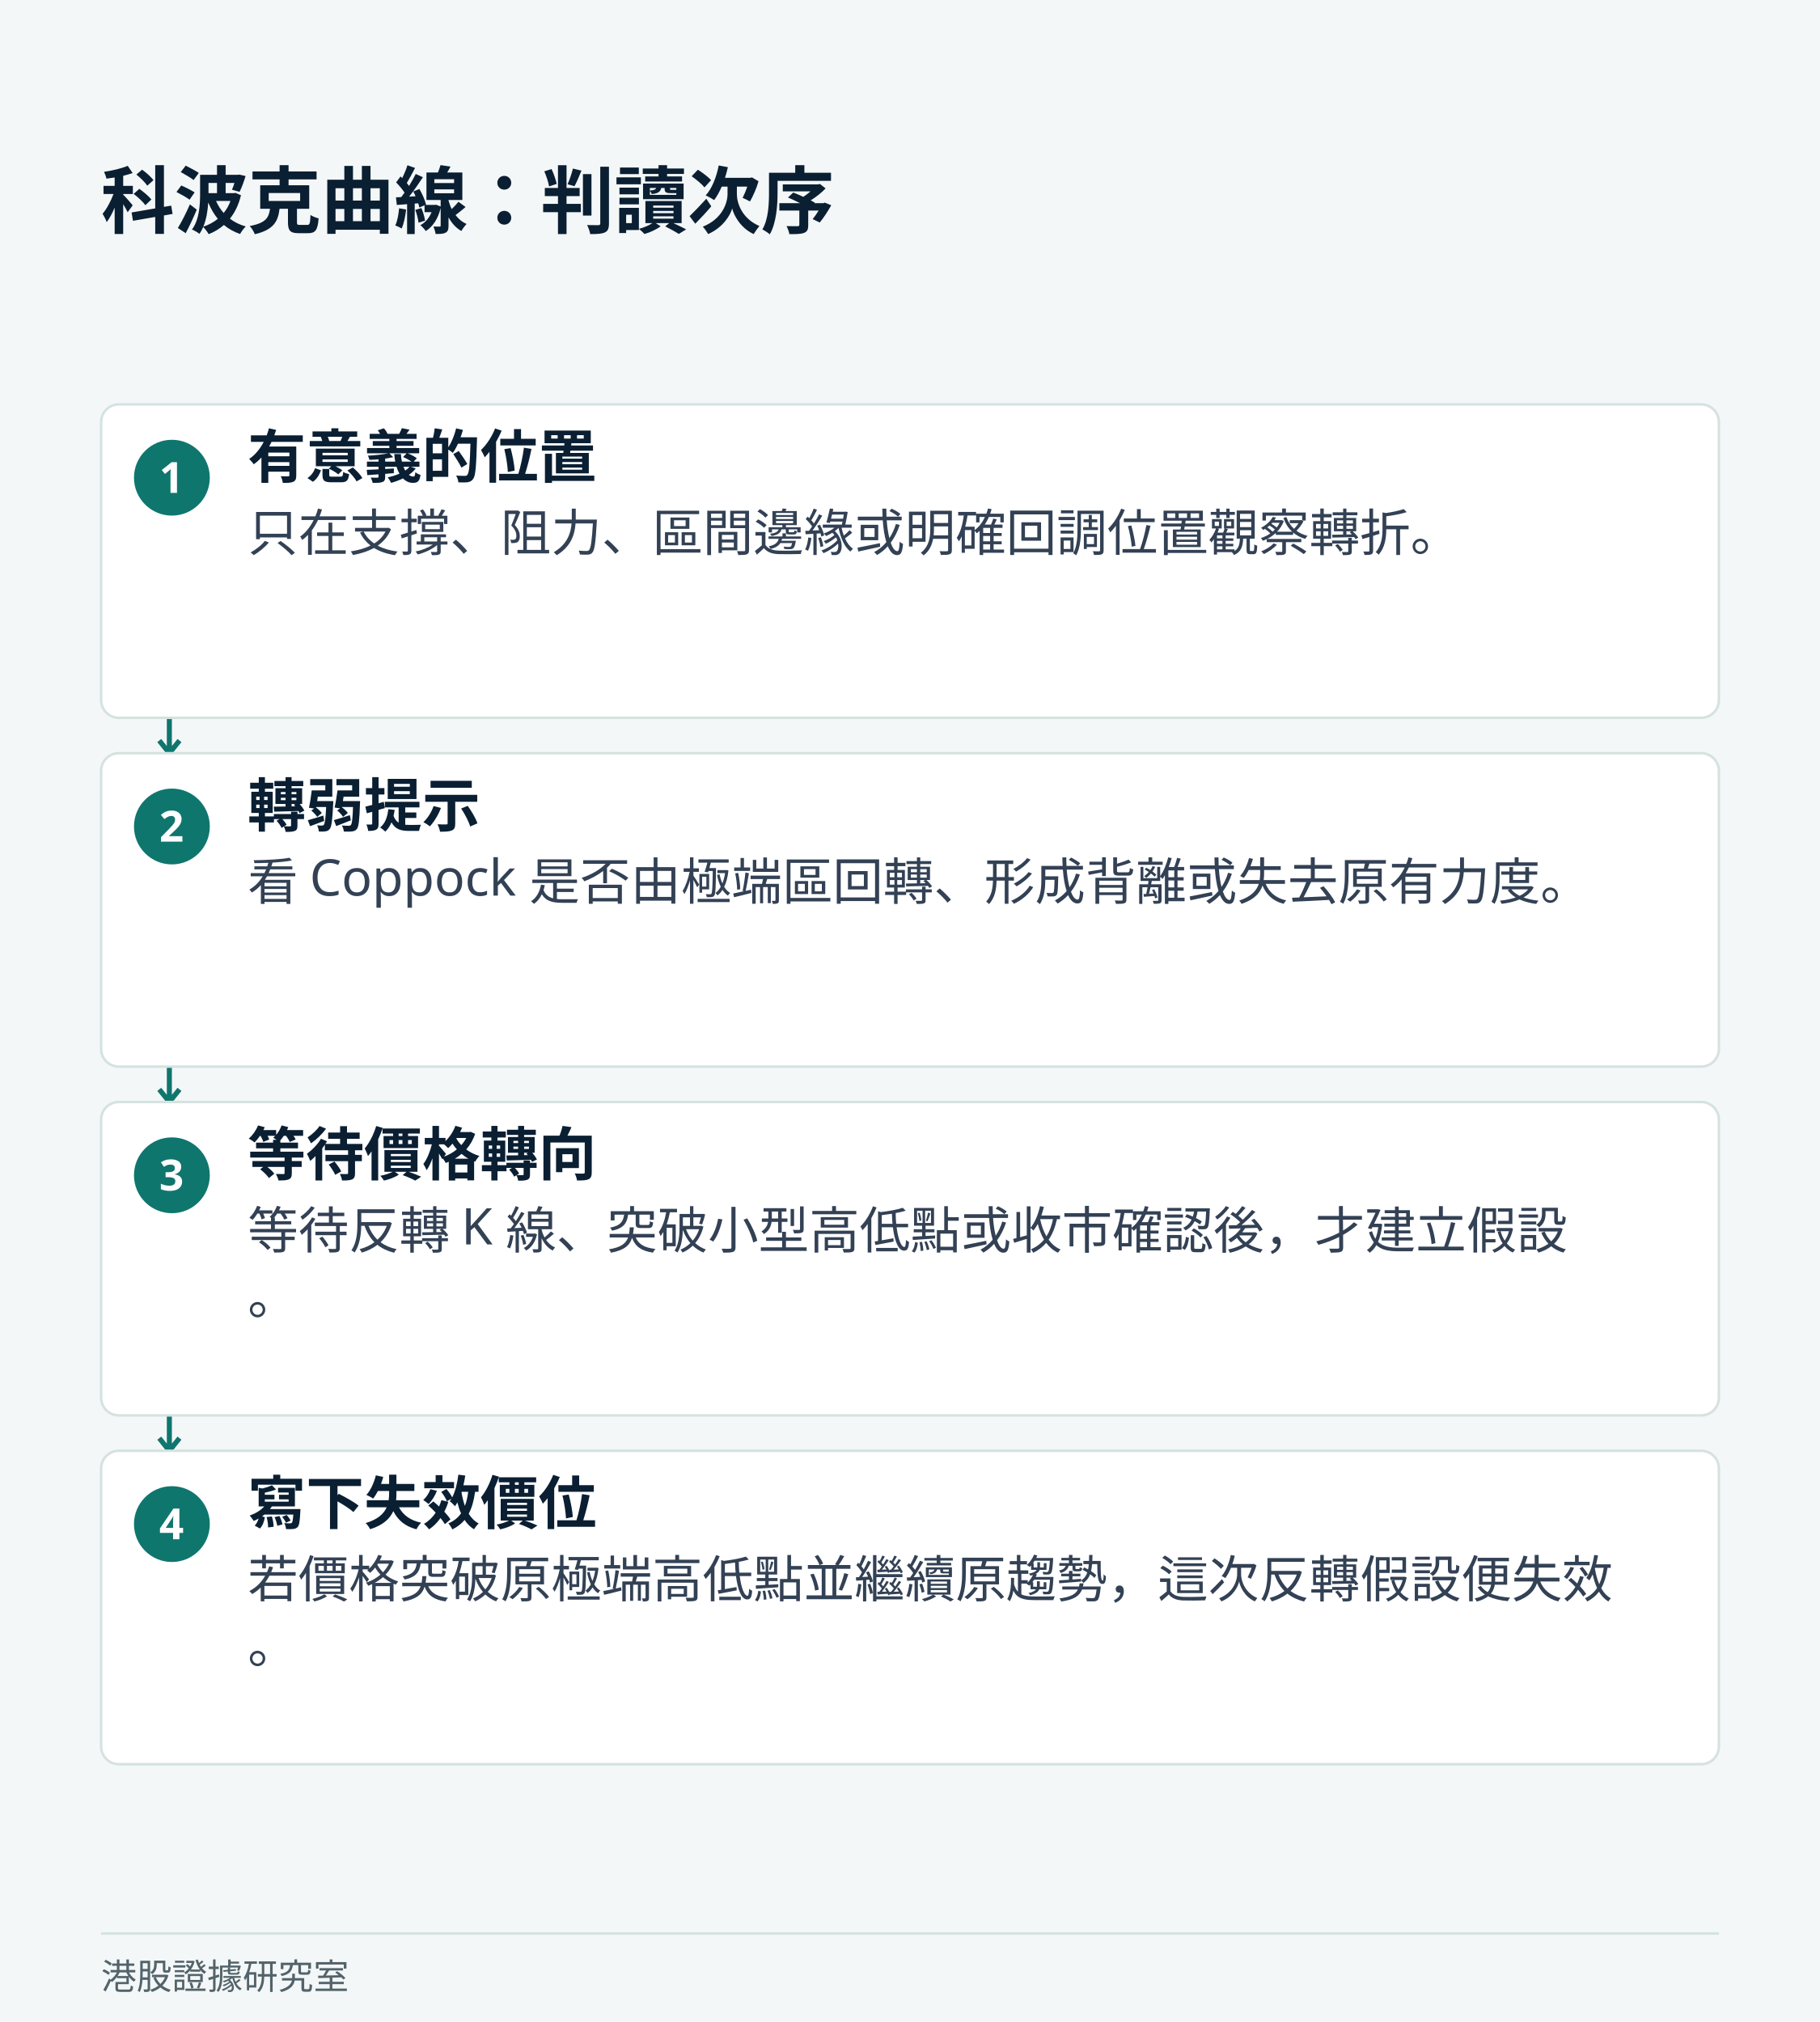
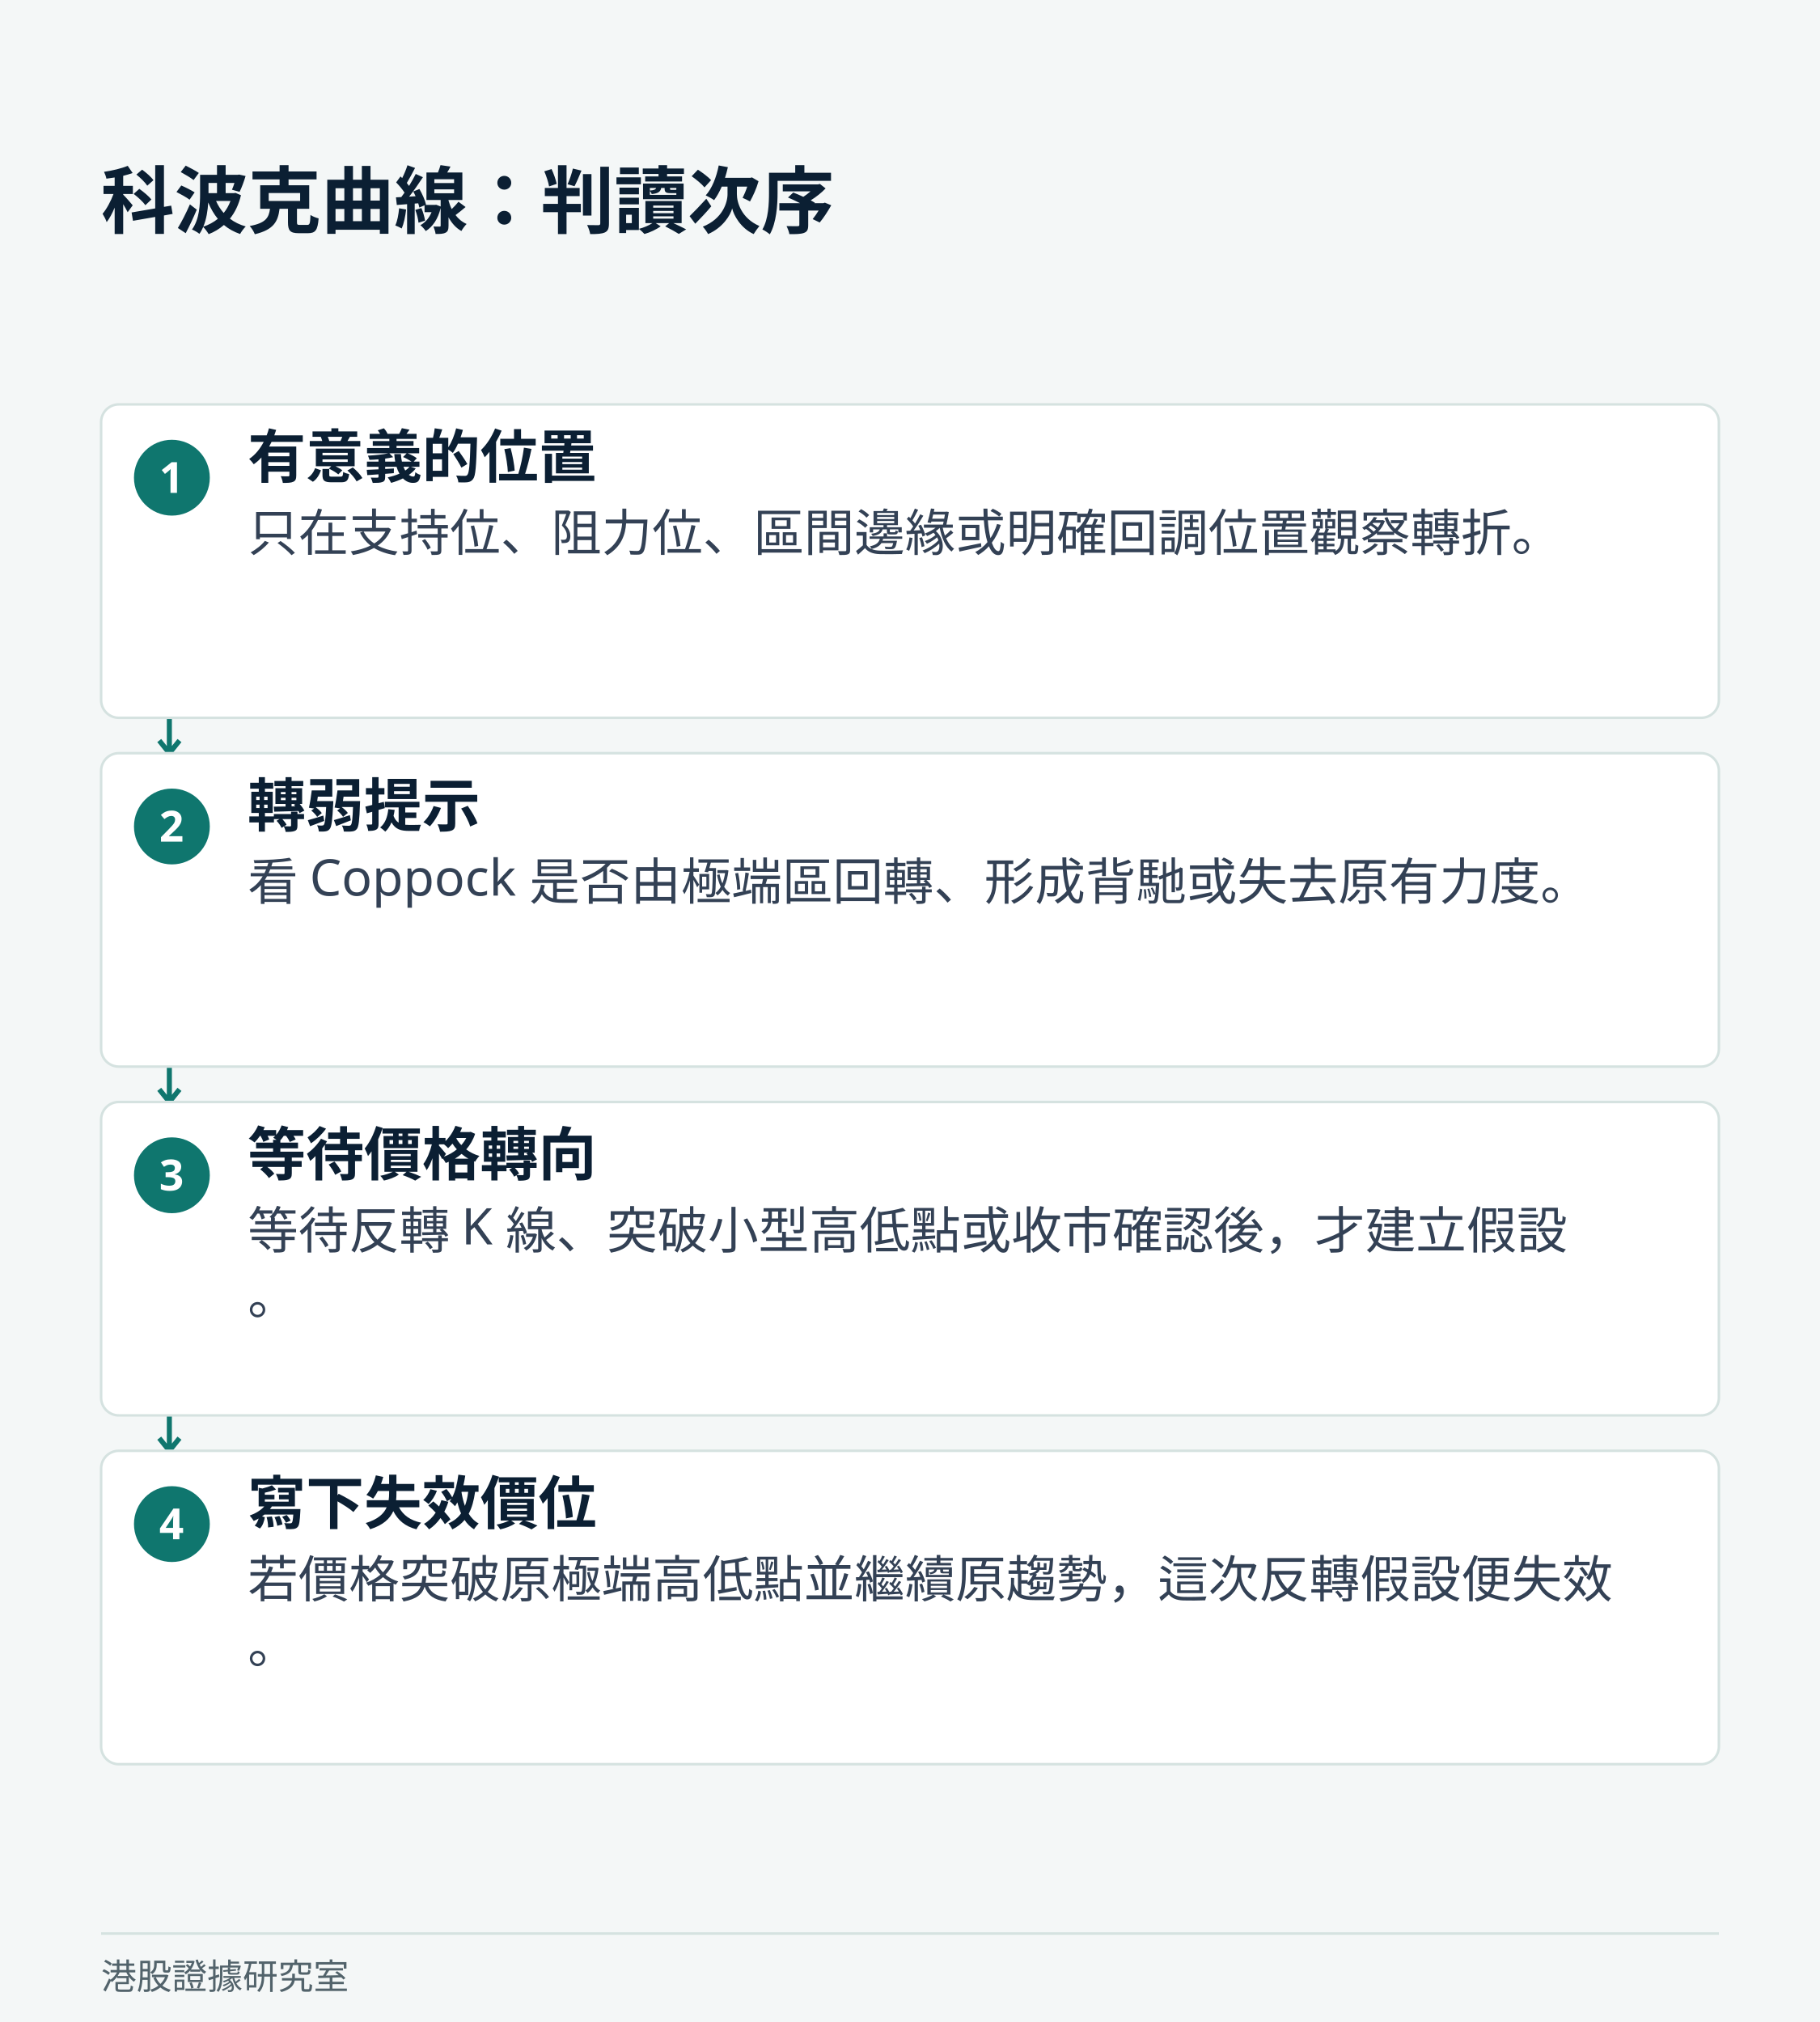
<svg xmlns="http://www.w3.org/2000/svg" width="720" height="800" viewBox="0 0 720 800" role="img" aria-labelledby="title desc">
  <rect width="720" height="800" fill="#f4f7f7" />
  <g font-family="Microsoft JhengHei,PingFang HK,Noto Sans HK,sans-serif">
    <text x="40" y="90" font-size="29" font-weight="700" fill="#0b1f33">
      <tspan x="40" dy="0">科波克曲線：判讀次序</tspan>
    </text>
    <path d="M67 284v14m-4-5 4 5 4-5" stroke="#0f766e" stroke-width="2" fill="none" />
    <rect x="40" y="160" width="640" height="124" rx="7" fill="#ffffff" stroke="#d5e2e0" />
    <circle cx="68" cy="189" r="15" fill="#0f766e" />
    <text x="63" y="195" font-size="17" font-weight="700" fill="#fff">
      <tspan x="63" dy="0">1</tspan>
    </text>
    <text x="98" y="189" font-size="23" font-weight="700" fill="#0b1f33">
      <tspan x="98" dy="0">有意義的位置</tspan>
    </text>
    <text x="98" y="218" font-size="20" font-weight="400" fill="#334155">
-       <tspan x="98" dy="0">只在支撐、阻力、區間邊緣或明確回調位置觀察轉折。</tspan>
+       <tspan x="98" dy="0">只在支持位、阻力位、區間邊緣或明確回調位置觀察轉折。</tspan>
    </text>
    <path d="M67 422v14m-4-5 4 5 4-5" stroke="#0f766e" stroke-width="2" fill="none" />
    <rect x="40" y="298" width="640" height="124" rx="7" fill="#ffffff" stroke="#d5e2e0" />
    <circle cx="68" cy="327" r="15" fill="#0f766e" />
    <text x="63" y="333" font-size="17" font-weight="700" fill="#fff">
      <tspan x="63" dy="0">2</tspan>
    </text>
    <text x="98" y="327" font-size="23" font-weight="700" fill="#0b1f33">
      <tspan x="98" dy="0">轉弱提示</tspan>
    </text>
    <text x="98" y="356" font-size="20" font-weight="400" fill="#334155">
-       <tspan x="98" dy="0">看 Coppock 是否由極端區回轉、形成背離或失去原有力度。</tspan>
+       <tspan x="98" dy="0">看 Coppock 是否由極端區回轉、形成背馳或失去原有力度。</tspan>
    </text>
    <path d="M67 560v14m-4-5 4 5 4-5" stroke="#0f766e" stroke-width="2" fill="none" />
    <rect x="40" y="436" width="640" height="124" rx="7" fill="#ffffff" stroke="#d5e2e0" />
    <circle cx="68" cy="465" r="15" fill="#0f766e" />
    <text x="63" y="471" font-size="17" font-weight="700" fill="#fff">
      <tspan x="63" dy="0">3</tspan>
    </text>
    <text x="98" y="465" font-size="23" font-weight="700" fill="#0b1f33">
      <tspan x="98" dy="0">等待價格轉向</tspan>
    </text>
    <text x="98" y="494" font-size="20" font-weight="400" fill="#334155">
      <tspan x="98" dy="0">等待反轉 K 線、突破小型高低點或收市確認後，才建立假設</tspan>
      <tspan x="98" dy="26">。</tspan>
    </text>
    <rect x="40" y="574" width="640" height="124" rx="7" fill="#ffffff" stroke="#d5e2e0" />
    <circle cx="68" cy="603" r="15" fill="#0f766e" />
    <text x="63" y="609" font-size="17" font-weight="700" fill="#fff">
      <tspan x="63" dy="0">4</tspan>
    </text>
    <text x="98" y="603" font-size="23" font-weight="700" fill="#0b1f33">
      <tspan x="98" dy="0">寫下失效價位</tspan>
    </text>
    <text x="98" y="632" font-size="20" font-weight="400" fill="#334155">
      <tspan x="98" dy="0">若價格突破原極端高低點並繼續原趨勢，這次反轉假設便失效</tspan>
      <tspan x="98" dy="26">。</tspan>
    </text>
    <path d="M40 765H680" stroke="#d5e2e0" />
    <text x="40" y="787" font-size="14" font-weight="400" fill="#52636b">
      <tspan x="40" dy="0">港股證據研究室</tspan>
    </text>
  </g>
</svg>
